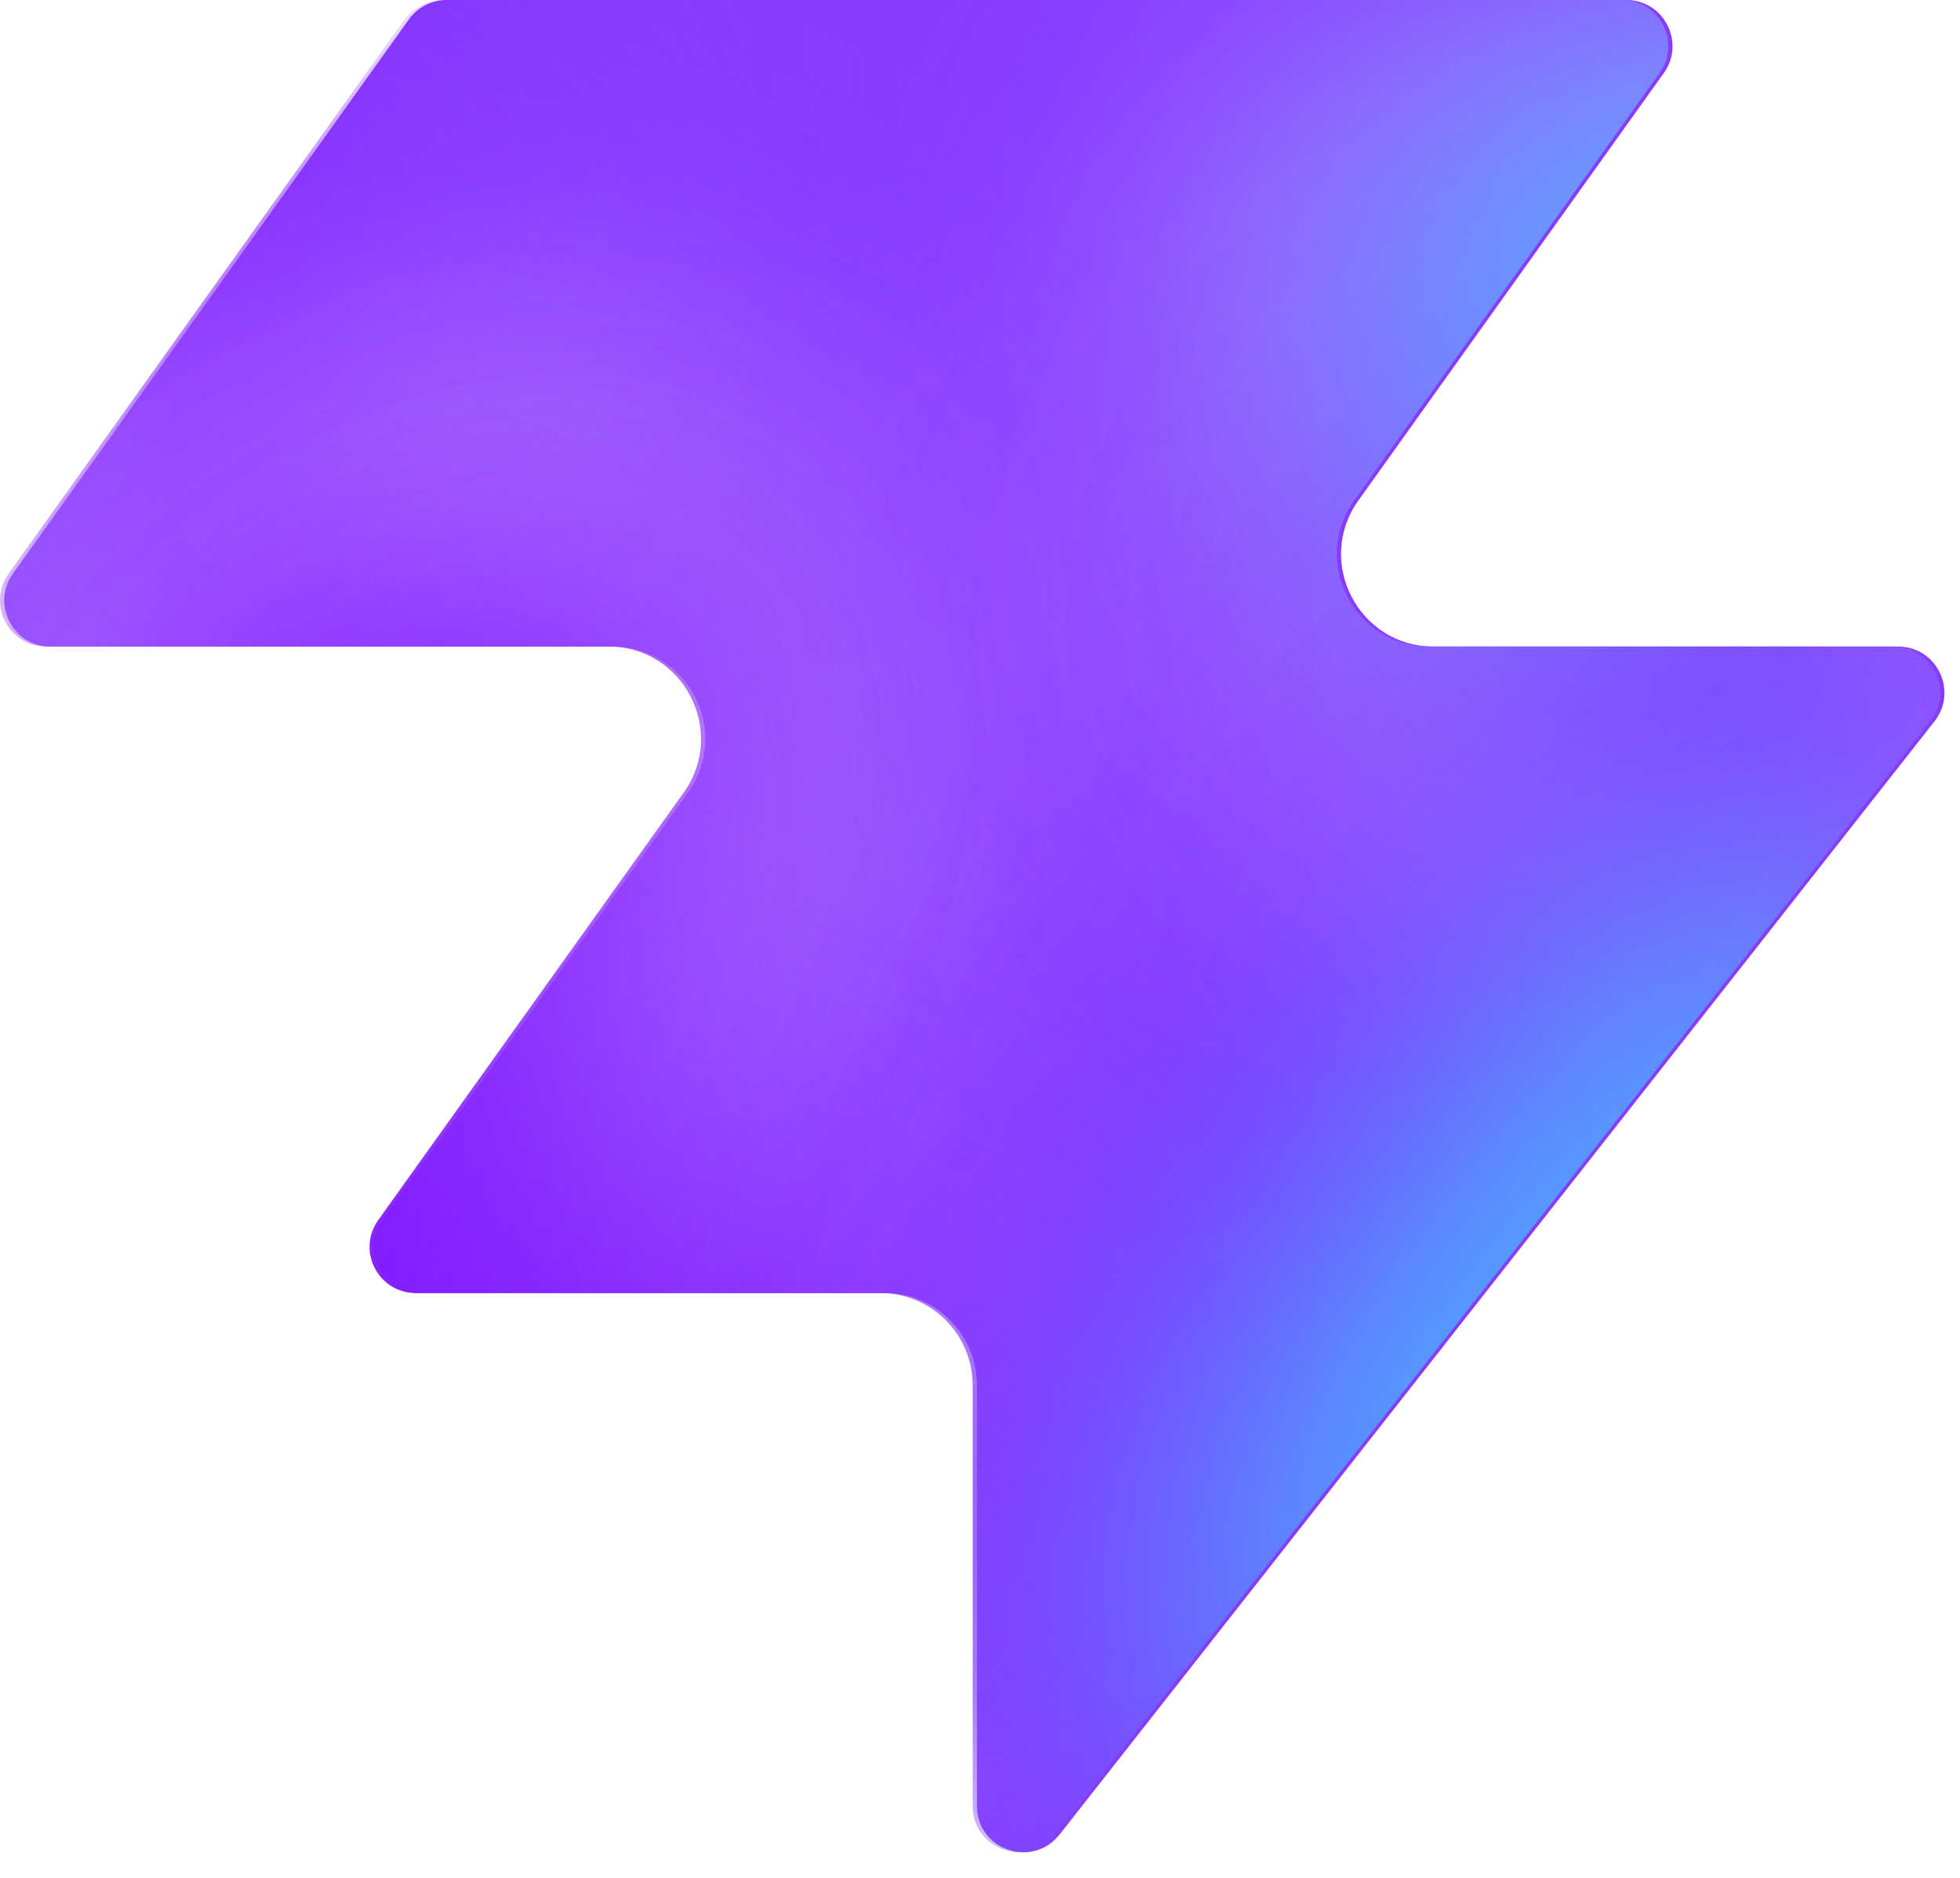
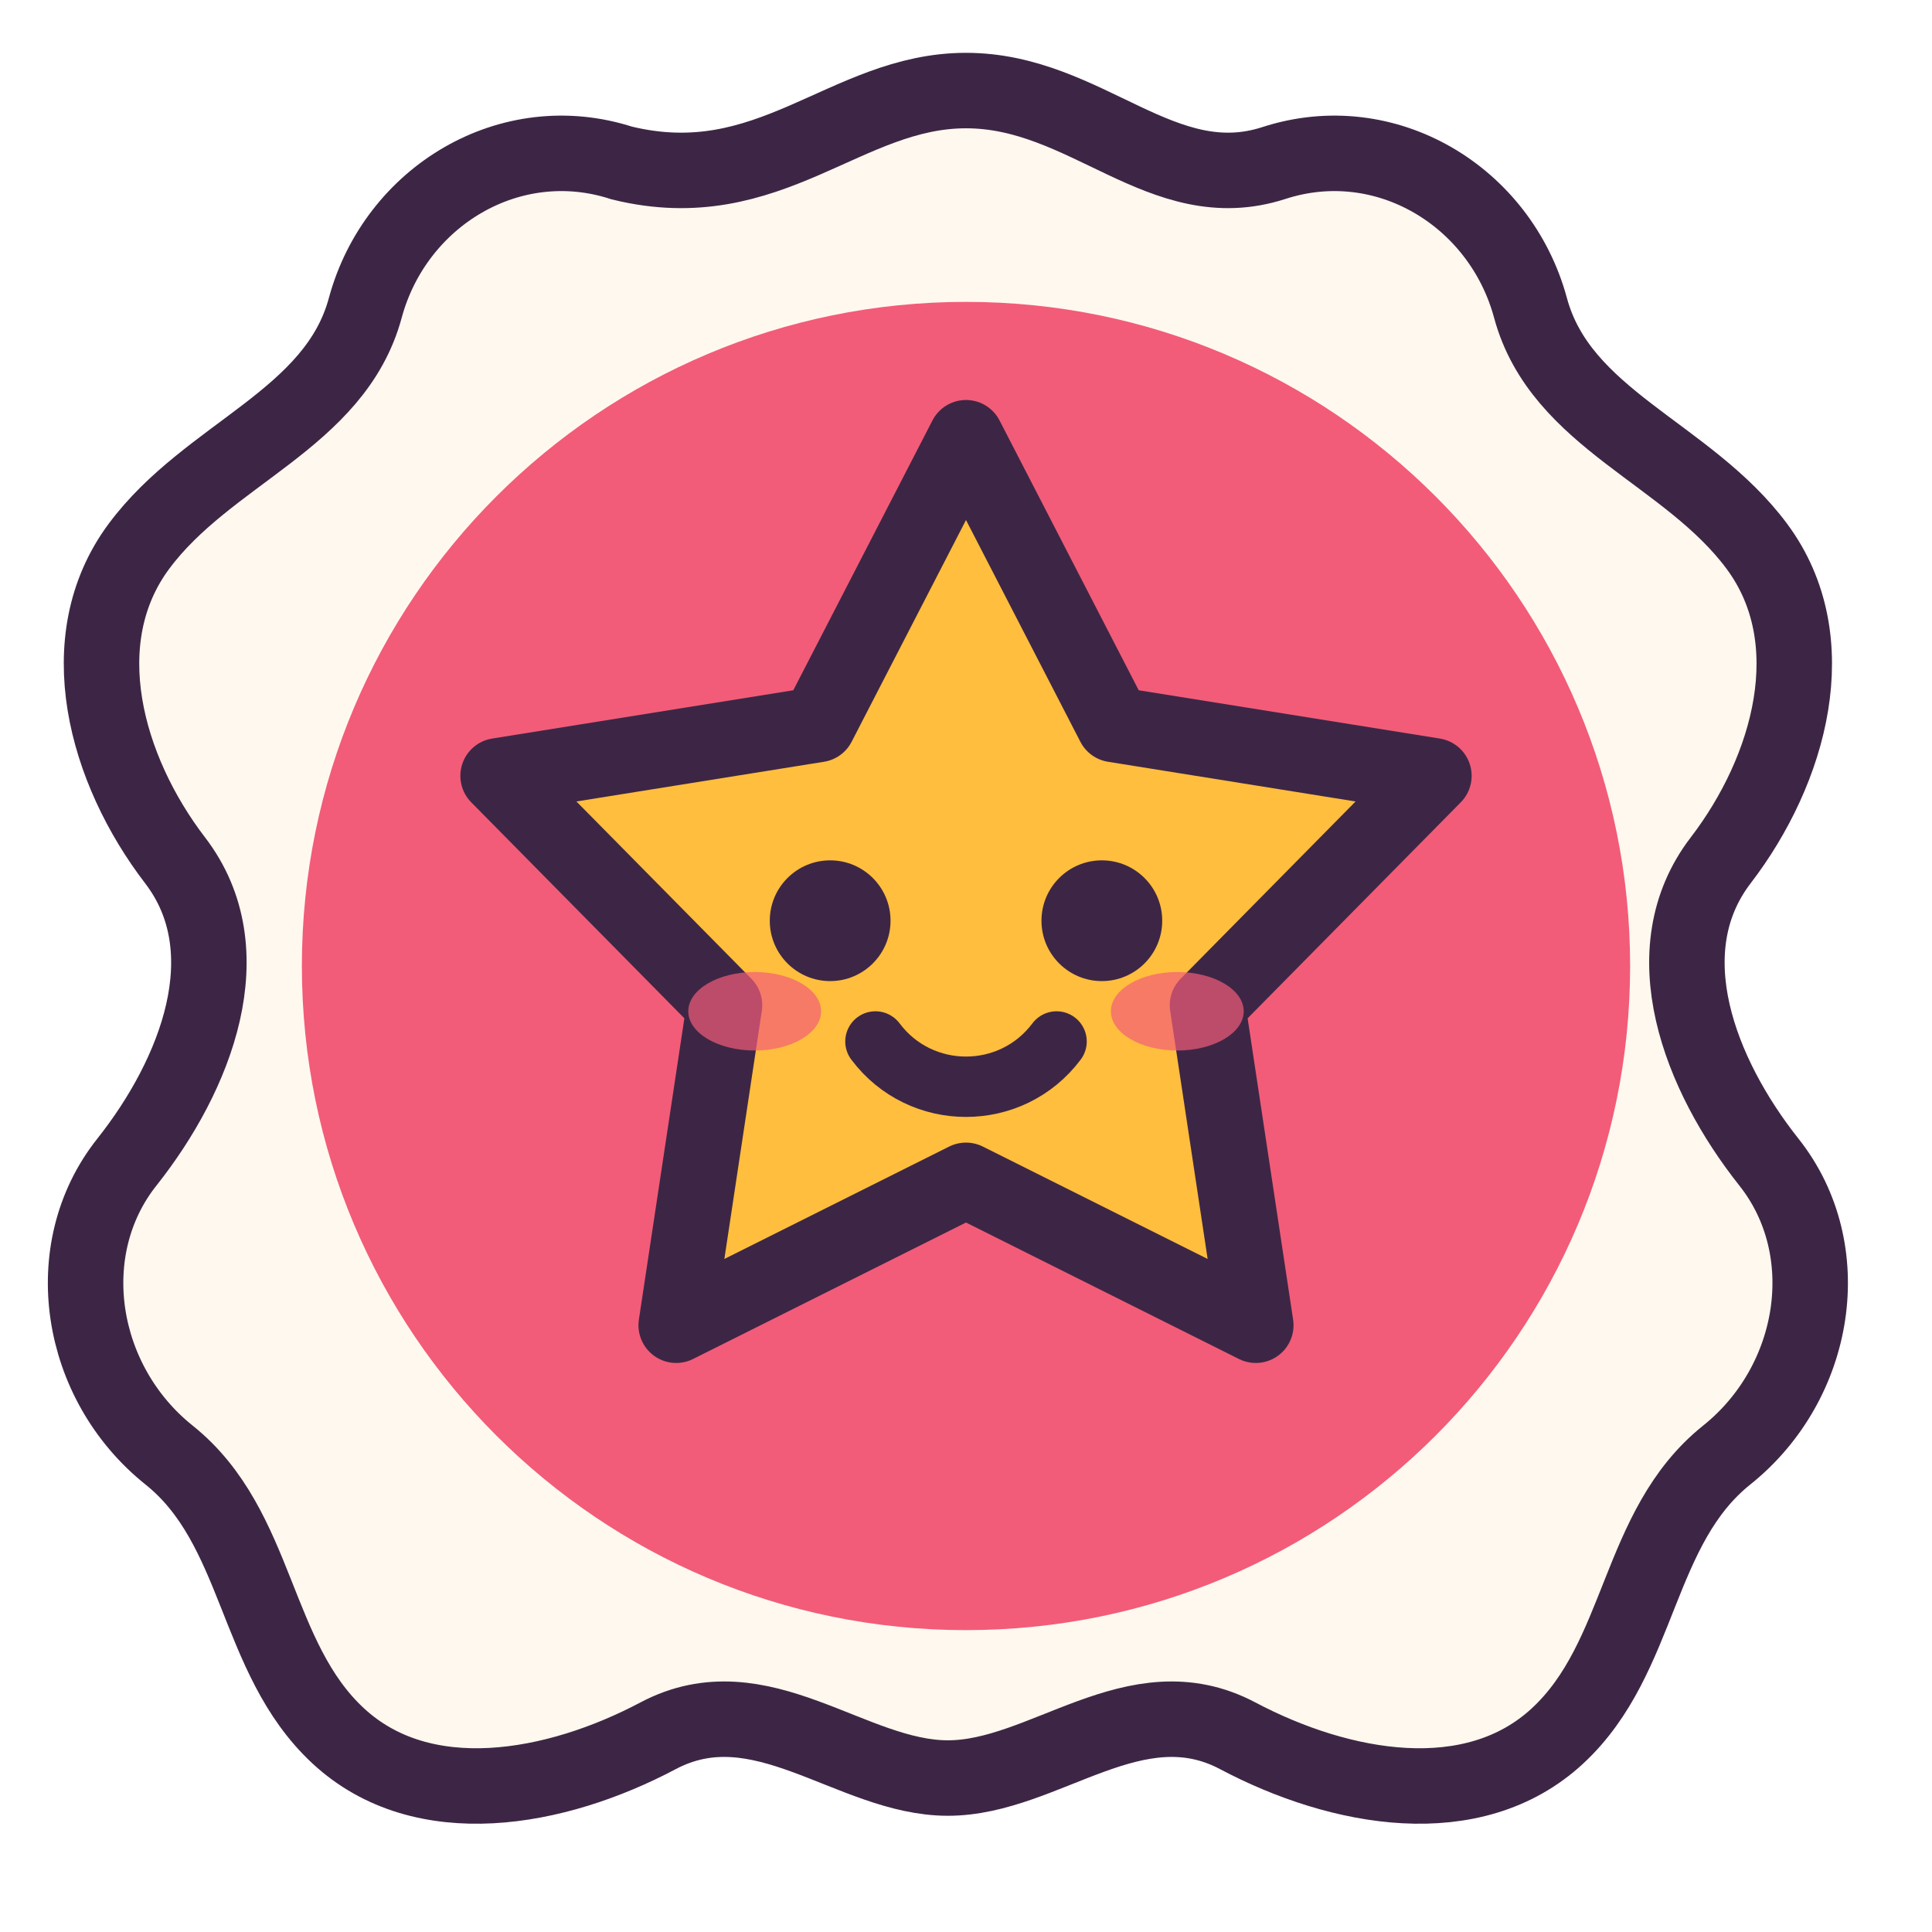
- <svg xmlns="http://www.w3.org/2000/svg" width="48" height="46" fill="none" viewBox="0 0 48 46">
-   <path fill="#863bff" d="M25.946 44.938c-.664.845-2.021.375-2.021-.698V33.937a2.26 2.26 0 0 0-2.262-2.262H10.287c-.92 0-1.456-1.04-.92-1.788l7.48-10.471c1.07-1.497 0-3.578-1.842-3.578H1.237c-.92 0-1.456-1.04-.92-1.788L10.013.474c.214-.297.556-.474.92-.474h28.894c.92 0 1.456 1.04.92 1.788l-7.48 10.471c-1.07 1.498 0 3.579 1.842 3.579h11.377c.943 0 1.473 1.088.89 1.83L25.947 44.94z" style="fill:#863bff;fill:color(display-p3 .525 .23 1);fill-opacity:1" />
-   <mask id="a" width="48" height="46" x="0" y="0" maskUnits="userSpaceOnUse" style="mask-type:alpha">
-     <path fill="#000" d="M25.842 44.938c-.664.844-2.021.375-2.021-.698V33.937a2.26 2.26 0 0 0-2.262-2.262H10.183c-.92 0-1.456-1.04-.92-1.788l7.48-10.471c1.07-1.498 0-3.579-1.842-3.579H1.133c-.92 0-1.456-1.04-.92-1.787L9.91.473c.214-.297.556-.474.92-.474h28.894c.92 0 1.456 1.04.92 1.788l-7.48 10.471c-1.07 1.498 0 3.578 1.842 3.578h11.377c.943 0 1.473 1.088.89 1.832L25.843 44.94z" style="fill:#000;fill-opacity:1" />
-   </mask>
-   <g mask="url(#a)">
-     <g filter="url(#b)">
-       <ellipse cx="5.508" cy="14.704" fill="#ede6ff" rx="5.508" ry="14.704" style="fill:#ede6ff;fill:color(display-p3 .927 .903 1);fill-opacity:1" transform="matrix(.00324 1 1 -.00324 -4.47 31.516)" />
-     </g>
-     <g filter="url(#c)">
-       <ellipse cx="10.399" cy="29.851" fill="#ede6ff" rx="10.399" ry="29.851" style="fill:#ede6ff;fill:color(display-p3 .927 .903 1);fill-opacity:1" transform="matrix(.00324 1 1 -.00324 -39.328 7.883)" />
-     </g>
-     <g filter="url(#d)">
-       <ellipse cx="5.508" cy="30.487" fill="#7e14ff" rx="5.508" ry="30.487" style="fill:#7e14ff;fill:color(display-p3 .492 .077 1);fill-opacity:1" transform="rotate(89.814 -25.913 -14.639)scale(1 -1)" />
-     </g>
-     <g filter="url(#e)">
-       <ellipse cx="5.508" cy="30.599" fill="#7e14ff" rx="5.508" ry="30.599" style="fill:#7e14ff;fill:color(display-p3 .492 .077 1);fill-opacity:1" transform="rotate(89.814 -32.644 -3.334)scale(1 -1)" />
-     </g>
-     <g filter="url(#f)">
-       <ellipse cx="5.508" cy="30.599" fill="#7e14ff" rx="5.508" ry="30.599" style="fill:#7e14ff;fill:color(display-p3 .492 .077 1);fill-opacity:1" transform="matrix(.00324 1 1 -.00324 -34.34 30.47)" />
-     </g>
-     <g filter="url(#g)">
-       <ellipse cx="14.072" cy="22.078" fill="#ede6ff" rx="14.072" ry="22.078" style="fill:#ede6ff;fill:color(display-p3 .927 .903 1);fill-opacity:1" transform="rotate(93.35 24.506 48.493)scale(-1 1)" />
-     </g>
-     <g filter="url(#h)">
-       <ellipse cx="3.47" cy="21.501" fill="#7e14ff" rx="3.47" ry="21.501" style="fill:#7e14ff;fill:color(display-p3 .492 .077 1);fill-opacity:1" transform="rotate(89.009 28.708 47.59)scale(-1 1)" />
-     </g>
-     <g filter="url(#i)">
-       <ellipse cx="3.47" cy="21.501" fill="#7e14ff" rx="3.47" ry="21.501" style="fill:#7e14ff;fill:color(display-p3 .492 .077 1);fill-opacity:1" transform="rotate(89.009 28.708 47.59)scale(-1 1)" />
-     </g>
-     <g filter="url(#j)">
-       <ellipse cx=".387" cy="8.972" fill="#7e14ff" rx="4.407" ry="29.108" style="fill:#7e14ff;fill:color(display-p3 .492 .077 1);fill-opacity:1" transform="rotate(39.51 .387 8.972)" />
-     </g>
-     <g filter="url(#k)">
-       <ellipse cx="47.523" cy="-6.092" fill="#7e14ff" rx="4.407" ry="29.108" style="fill:#7e14ff;fill:color(display-p3 .492 .077 1);fill-opacity:1" transform="rotate(37.892 47.523 -6.092)" />
-     </g>
-     <g filter="url(#l)">
-       <ellipse cx="41.412" cy="6.333" fill="#47bfff" rx="5.971" ry="9.665" style="fill:#47bfff;fill:color(display-p3 .28 .748 1);fill-opacity:1" transform="rotate(37.892 41.412 6.333)" />
-     </g>
-     <g filter="url(#m)">
-       <ellipse cx="-1.879" cy="38.332" fill="#7e14ff" rx="4.407" ry="29.108" style="fill:#7e14ff;fill:color(display-p3 .492 .077 1);fill-opacity:1" transform="rotate(37.892 -1.88 38.332)" />
-     </g>
-     <g filter="url(#n)">
-       <ellipse cx="-1.879" cy="38.332" fill="#7e14ff" rx="4.407" ry="29.108" style="fill:#7e14ff;fill:color(display-p3 .492 .077 1);fill-opacity:1" transform="rotate(37.892 -1.88 38.332)" />
-     </g>
-     <g filter="url(#o)">
-       <ellipse cx="35.651" cy="29.907" fill="#7e14ff" rx="4.407" ry="29.108" style="fill:#7e14ff;fill:color(display-p3 .492 .077 1);fill-opacity:1" transform="rotate(37.892 35.651 29.907)" />
-     </g>
-     <g filter="url(#p)">
-       <ellipse cx="38.418" cy="32.4" fill="#47bfff" rx="5.971" ry="15.297" style="fill:#47bfff;fill:color(display-p3 .28 .748 1);fill-opacity:1" transform="rotate(37.892 38.418 32.4)" />
-     </g>
-   </g>
-   <defs>
-     <filter id="b" width="60.045" height="41.654" x="-19.77" y="16.149" color-interpolation-filters="sRGB" filterUnits="userSpaceOnUse">
-       <feFlood flood-opacity="0" result="BackgroundImageFix" />
-       <feBlend in="SourceGraphic" in2="BackgroundImageFix" result="shape" />
-       <feGaussianBlur result="effect1_foregroundBlur_2002_17158" stdDeviation="7.659" />
-     </filter>
-     <filter id="c" width="90.34" height="51.437" x="-54.613" y="-7.533" color-interpolation-filters="sRGB" filterUnits="userSpaceOnUse">
-       <feFlood flood-opacity="0" result="BackgroundImageFix" />
-       <feBlend in="SourceGraphic" in2="BackgroundImageFix" result="shape" />
-       <feGaussianBlur result="effect1_foregroundBlur_2002_17158" stdDeviation="7.659" />
-     </filter>
-     <filter id="d" width="79.355" height="29.4" x="-49.64" y="2.03" color-interpolation-filters="sRGB" filterUnits="userSpaceOnUse">
-       <feFlood flood-opacity="0" result="BackgroundImageFix" />
-       <feBlend in="SourceGraphic" in2="BackgroundImageFix" result="shape" />
-       <feGaussianBlur result="effect1_foregroundBlur_2002_17158" stdDeviation="4.596" />
-     </filter>
-     <filter id="e" width="79.579" height="29.4" x="-45.045" y="20.029" color-interpolation-filters="sRGB" filterUnits="userSpaceOnUse">
-       <feFlood flood-opacity="0" result="BackgroundImageFix" />
-       <feBlend in="SourceGraphic" in2="BackgroundImageFix" result="shape" />
-       <feGaussianBlur result="effect1_foregroundBlur_2002_17158" stdDeviation="4.596" />
-     </filter>
-     <filter id="f" width="79.579" height="29.4" x="-43.513" y="21.178" color-interpolation-filters="sRGB" filterUnits="userSpaceOnUse">
-       <feFlood flood-opacity="0" result="BackgroundImageFix" />
-       <feBlend in="SourceGraphic" in2="BackgroundImageFix" result="shape" />
-       <feGaussianBlur result="effect1_foregroundBlur_2002_17158" stdDeviation="4.596" />
-     </filter>
-     <filter id="g" width="74.749" height="58.852" x="15.756" y="-17.901" color-interpolation-filters="sRGB" filterUnits="userSpaceOnUse">
-       <feFlood flood-opacity="0" result="BackgroundImageFix" />
-       <feBlend in="SourceGraphic" in2="BackgroundImageFix" result="shape" />
-       <feGaussianBlur result="effect1_foregroundBlur_2002_17158" stdDeviation="7.659" />
-     </filter>
-     <filter id="h" width="61.377" height="25.362" x="23.548" y="2.284" color-interpolation-filters="sRGB" filterUnits="userSpaceOnUse">
-       <feFlood flood-opacity="0" result="BackgroundImageFix" />
-       <feBlend in="SourceGraphic" in2="BackgroundImageFix" result="shape" />
-       <feGaussianBlur result="effect1_foregroundBlur_2002_17158" stdDeviation="4.596" />
-     </filter>
-     <filter id="i" width="61.377" height="25.362" x="23.548" y="2.284" color-interpolation-filters="sRGB" filterUnits="userSpaceOnUse">
-       <feFlood flood-opacity="0" result="BackgroundImageFix" />
-       <feBlend in="SourceGraphic" in2="BackgroundImageFix" result="shape" />
-       <feGaussianBlur result="effect1_foregroundBlur_2002_17158" stdDeviation="4.596" />
-     </filter>
-     <filter id="j" width="56.045" height="63.649" x="-27.636" y="-22.853" color-interpolation-filters="sRGB" filterUnits="userSpaceOnUse">
-       <feFlood flood-opacity="0" result="BackgroundImageFix" />
-       <feBlend in="SourceGraphic" in2="BackgroundImageFix" result="shape" />
-       <feGaussianBlur result="effect1_foregroundBlur_2002_17158" stdDeviation="4.596" />
-     </filter>
-     <filter id="k" width="54.814" height="64.646" x="20.116" y="-38.415" color-interpolation-filters="sRGB" filterUnits="userSpaceOnUse">
-       <feFlood flood-opacity="0" result="BackgroundImageFix" />
-       <feBlend in="SourceGraphic" in2="BackgroundImageFix" result="shape" />
-       <feGaussianBlur result="effect1_foregroundBlur_2002_17158" stdDeviation="4.596" />
-     </filter>
-     <filter id="l" width="33.541" height="35.313" x="24.641" y="-11.323" color-interpolation-filters="sRGB" filterUnits="userSpaceOnUse">
-       <feFlood flood-opacity="0" result="BackgroundImageFix" />
-       <feBlend in="SourceGraphic" in2="BackgroundImageFix" result="shape" />
-       <feGaussianBlur result="effect1_foregroundBlur_2002_17158" stdDeviation="4.596" />
-     </filter>
-     <filter id="m" width="54.814" height="64.646" x="-29.286" y="6.009" color-interpolation-filters="sRGB" filterUnits="userSpaceOnUse">
-       <feFlood flood-opacity="0" result="BackgroundImageFix" />
-       <feBlend in="SourceGraphic" in2="BackgroundImageFix" result="shape" />
-       <feGaussianBlur result="effect1_foregroundBlur_2002_17158" stdDeviation="4.596" />
-     </filter>
-     <filter id="n" width="54.814" height="64.646" x="-29.286" y="6.009" color-interpolation-filters="sRGB" filterUnits="userSpaceOnUse">
-       <feFlood flood-opacity="0" result="BackgroundImageFix" />
-       <feBlend in="SourceGraphic" in2="BackgroundImageFix" result="shape" />
-       <feGaussianBlur result="effect1_foregroundBlur_2002_17158" stdDeviation="4.596" />
-     </filter>
-     <filter id="o" width="54.814" height="64.646" x="8.244" y="-2.416" color-interpolation-filters="sRGB" filterUnits="userSpaceOnUse">
-       <feFlood flood-opacity="0" result="BackgroundImageFix" />
-       <feBlend in="SourceGraphic" in2="BackgroundImageFix" result="shape" />
-       <feGaussianBlur result="effect1_foregroundBlur_2002_17158" stdDeviation="4.596" />
-     </filter>
-     <filter id="p" width="39.409" height="43.623" x="18.713" y="10.588" color-interpolation-filters="sRGB" filterUnits="userSpaceOnUse">
-       <feFlood flood-opacity="0" result="BackgroundImageFix" />
-       <feBlend in="SourceGraphic" in2="BackgroundImageFix" result="shape" />
-       <feGaussianBlur result="effect1_foregroundBlur_2002_17158" stdDeviation="4.596" />
-     </filter>
-   </defs>
+ <svg xmlns="http://www.w3.org/2000/svg" viewBox="0 0 64 64" fill="none">
+   <path d="M32 3c4 0 6.5 3.6 10.2 2.4 3.7-1.2 7.5 1.1 8.5 4.8 1 3.7 5.2 4.8 7.5 7.9 2.3 3.1 1.1 7.4-1.2 10.4-2.3 3-0.7 7.1 1.6 10 2.3 2.9 1.6 7.3-1.4 9.7-3 2.4-2.8 6.7-5.6 9.3-2.8 2.6-7.2 1.8-10.6 0-3.4-1.8-6.4 1.4-9.6 1.4s-6.2-3.2-9.6-1.4c-3.4 1.8-7.8 2.6-10.6 0-2.8-2.6-2.6-6.9-5.6-9.3-3-2.4-3.7-6.8-1.4-9.7 2.3-2.9 3.9-7 1.6-10-2.3-3-3.5-7.3-1.2-10.4 2.3-3.1 6.5-4.2 7.5-7.9 1-3.7 4.8-6 8.5-4.8C25.5 6.6 28 3 32 3z" fill="#FFF8EE" stroke="#3D2645" stroke-width="2.5" />
+   <circle cx="32" cy="32" r="22" fill="#F25C78" />
+   <path d="M32 14.5l4.9 9.5 10.6 1.7-7.5 7.6 1.6 10.6L32 39.1l-9.6 4.8 1.6-10.6-7.5-7.6 10.6-1.7L32 14.5z" fill="#FFBE3D" stroke="#3D2645" stroke-width="2.5" stroke-linejoin="round" />
+   <circle cx="27.5" cy="30.5" r="2" fill="#3D2645" />
+   <circle cx="36.5" cy="30.5" r="2" fill="#3D2645" />
+   <ellipse cx="25" cy="33.5" rx="2.2" ry="1.3" fill="#F25C78" opacity="0.7" />
+   <ellipse cx="39" cy="33.5" rx="2.2" ry="1.3" fill="#F25C78" opacity="0.7" />
+   <path d="M29 34.5c1.5 2 4.5 2 6 0" stroke="#3D2645" stroke-width="2" stroke-linecap="round" />
</svg>
